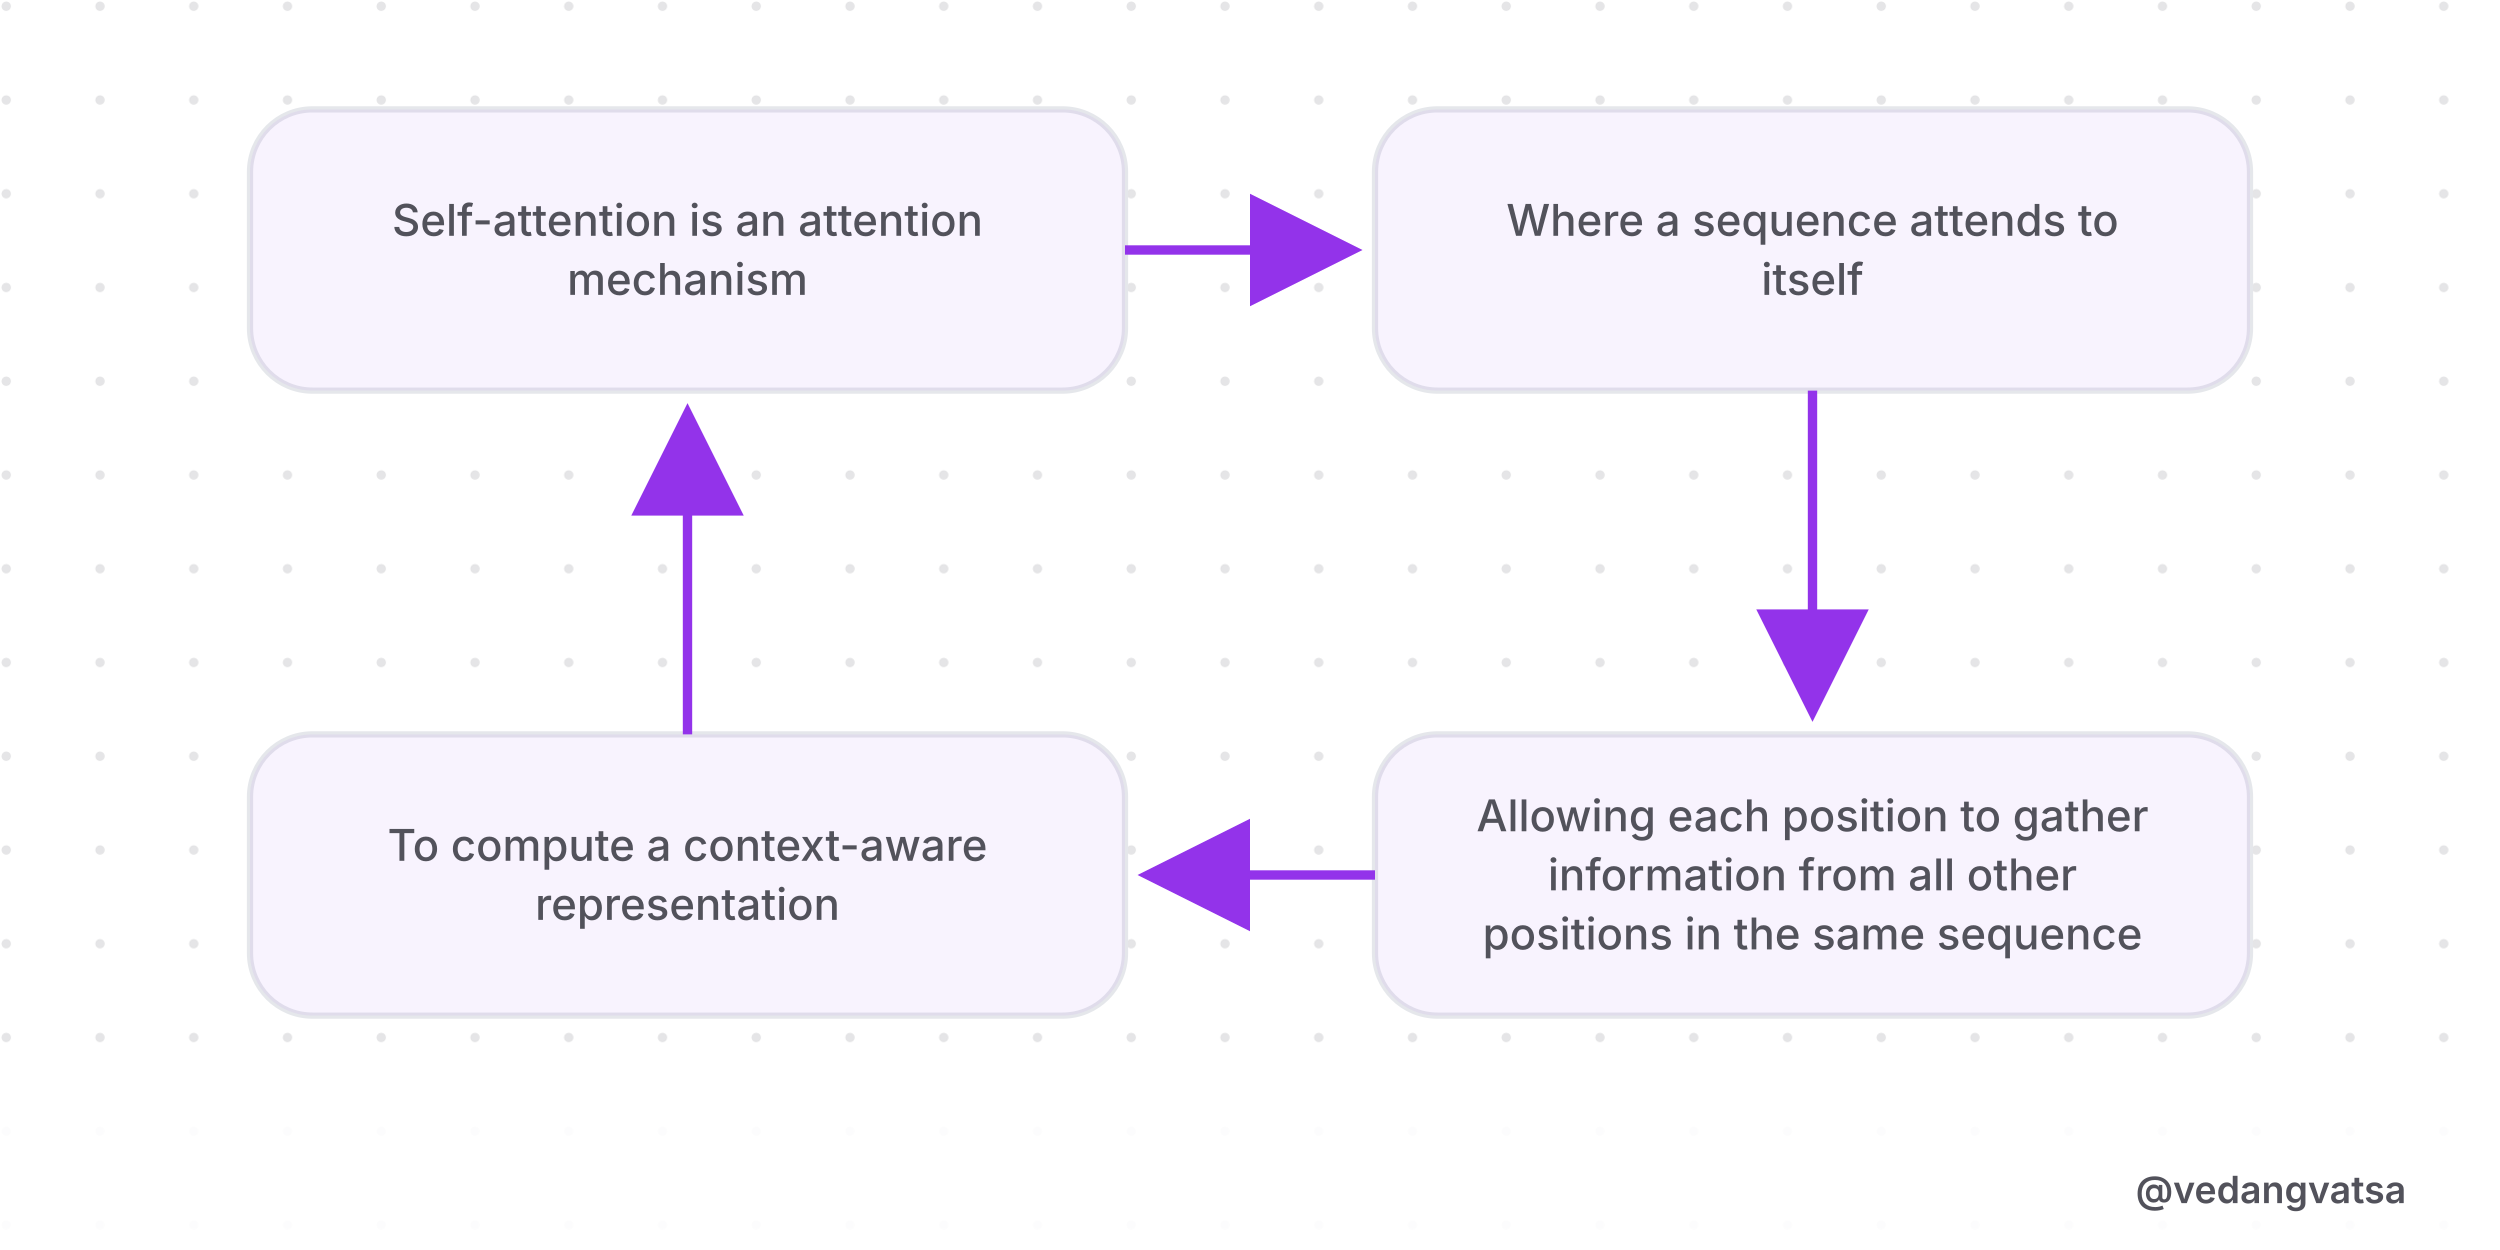
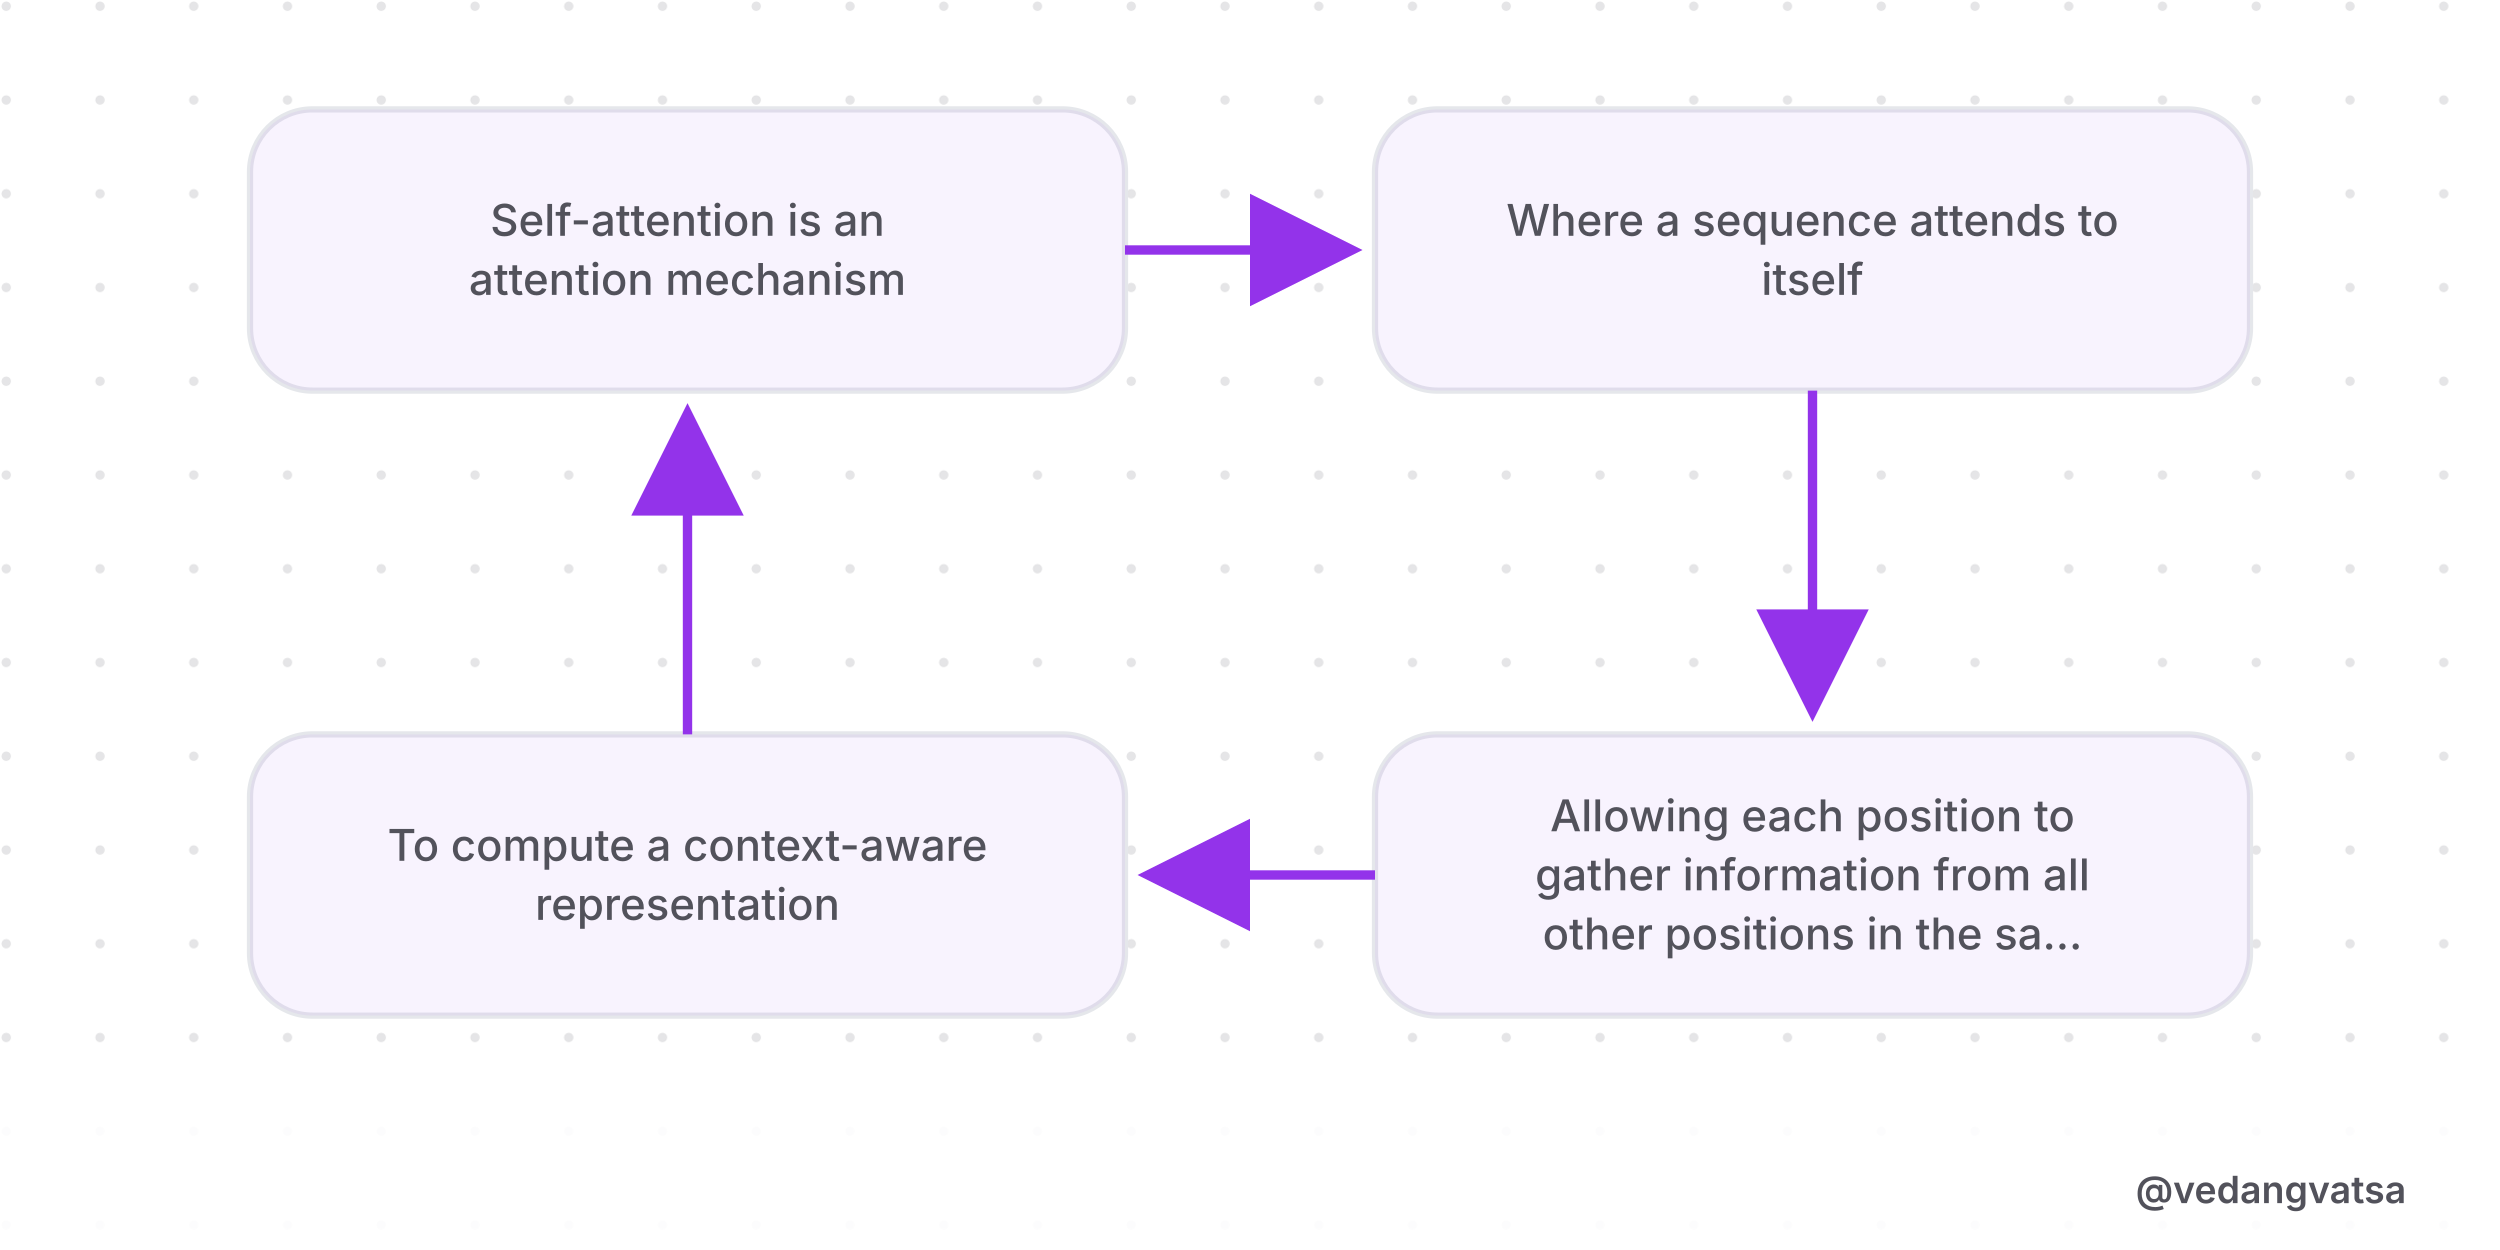
<svg xmlns="http://www.w3.org/2000/svg" viewBox="0 0 800 400" width="800" height="400" style="background-color:#ffffff">
  <defs>
    <pattern id="grid" width="30" height="30" patternUnits="userSpaceOnUse">
      <circle cx="2" cy="2" r="1.5" fill="#52525b" opacity="0.15" />
    </pattern>
    <marker id="arrow" markerWidth="12" markerHeight="12" refX="10" refY="6" orient="auto">
      <path d="M 0 0 L 12 6 L 0 12 z" fill="#9333ea" />
    </marker>
  </defs>
  <rect width="800" height="400" fill="#ffffff" />
  <rect width="800" height="400" fill="url(#grid)" />
  <g>
    <rect x="80" y="35" width="280" height="90" rx="20" fill="#ffffff" stroke="#e5e7eb" stroke-width="2" />
    <rect x="80" y="35" width="280" height="90" rx="20" fill="rgba(147,51,234,0.06)" />
-     <text x="220" y="75.45" font-family="'Inter',sans-serif" font-weight="500" font-size="14" fill="#52525b" text-anchor="middle">Self-attention is an attention</text>
-     <text x="220" y="94.35" font-family="'Inter',sans-serif" font-weight="500" font-size="14" fill="#52525b" text-anchor="middle">mechanism</text>
+     <text x="220" y="75.45" font-family="'Inter',sans-serif" font-weight="500" font-size="14" fill="#52525b" text-anchor="middle">Self-attention is an</text>
+     <text x="220" y="94.35" font-family="'Inter',sans-serif" font-weight="500" font-size="14" fill="#52525b" text-anchor="middle">attention mechanism</text>
    <line x1="360" y1="80" x2="430" y2="80" stroke="#9333ea" stroke-width="3" marker-end="url(#arrow)" />
    <rect x="440" y="35" width="280" height="90" rx="20" fill="#ffffff" stroke="#e5e7eb" stroke-width="2" />
    <rect x="440" y="35" width="280" height="90" rx="20" fill="rgba(147,51,234,0.06)" />
    <text x="580" y="75.45" font-family="'Inter',sans-serif" font-weight="500" font-size="14" fill="#52525b" text-anchor="middle">Where a sequence attends to</text>
    <text x="580" y="94.35" font-family="'Inter',sans-serif" font-weight="500" font-size="14" fill="#52525b" text-anchor="middle">itself</text>
    <line x1="580" y1="125" x2="580" y2="225" stroke="#9333ea" stroke-width="3" marker-end="url(#arrow)" />
    <rect x="440" y="235" width="280" height="90" rx="20" fill="#ffffff" stroke="#e5e7eb" stroke-width="2" />
    <rect x="440" y="235" width="280" height="90" rx="20" fill="rgba(147,51,234,0.06)" />
-     <text x="580" y="266" font-family="'Inter',sans-serif" font-weight="500" font-size="14" fill="#52525b" text-anchor="middle">Allowing each position to gather</text>
-     <text x="580" y="284.9" font-family="'Inter',sans-serif" font-weight="500" font-size="14" fill="#52525b" text-anchor="middle">information from all other</text>
-     <text x="580" y="303.8" font-family="'Inter',sans-serif" font-weight="500" font-size="14" fill="#52525b" text-anchor="middle">positions in the same sequence</text>
+     <text x="580" y="266" font-family="'Inter',sans-serif" font-weight="500" font-size="14" fill="#52525b" text-anchor="middle">Allowing each position to</text>
+     <text x="580" y="284.9" font-family="'Inter',sans-serif" font-weight="500" font-size="14" fill="#52525b" text-anchor="middle">gather information from all</text>
+     <text x="580" y="303.8" font-family="'Inter',sans-serif" font-weight="500" font-size="14" fill="#52525b" text-anchor="middle">other positions in the sa...</text>
    <line x1="440" y1="280" x2="370" y2="280" stroke="#9333ea" stroke-width="3" marker-end="url(#arrow)" />
    <rect x="80" y="235" width="280" height="90" rx="20" fill="#ffffff" stroke="#e5e7eb" stroke-width="2" />
    <rect x="80" y="235" width="280" height="90" rx="20" fill="rgba(147,51,234,0.06)" />
    <text x="220" y="275.45" font-family="'Inter',sans-serif" font-weight="500" font-size="14" fill="#52525b" text-anchor="middle">To compute a context-aware</text>
    <text x="220" y="294.35" font-family="'Inter',sans-serif" font-weight="500" font-size="14" fill="#52525b" text-anchor="middle">representation</text>
    <line x1="220" y1="235" x2="220" y2="135" stroke="#9333ea" stroke-width="3" marker-end="url(#arrow)" />
  </g>
  <rect x="0" y="360" width="800" height="40" fill="#ffffff" opacity="0.9" />
  <text x="770" y="385" font-family="'Inter',sans-serif" font-weight="600" font-size="12" fill="#52525b" text-anchor="end">@vedangvatsa</text>
</svg>
